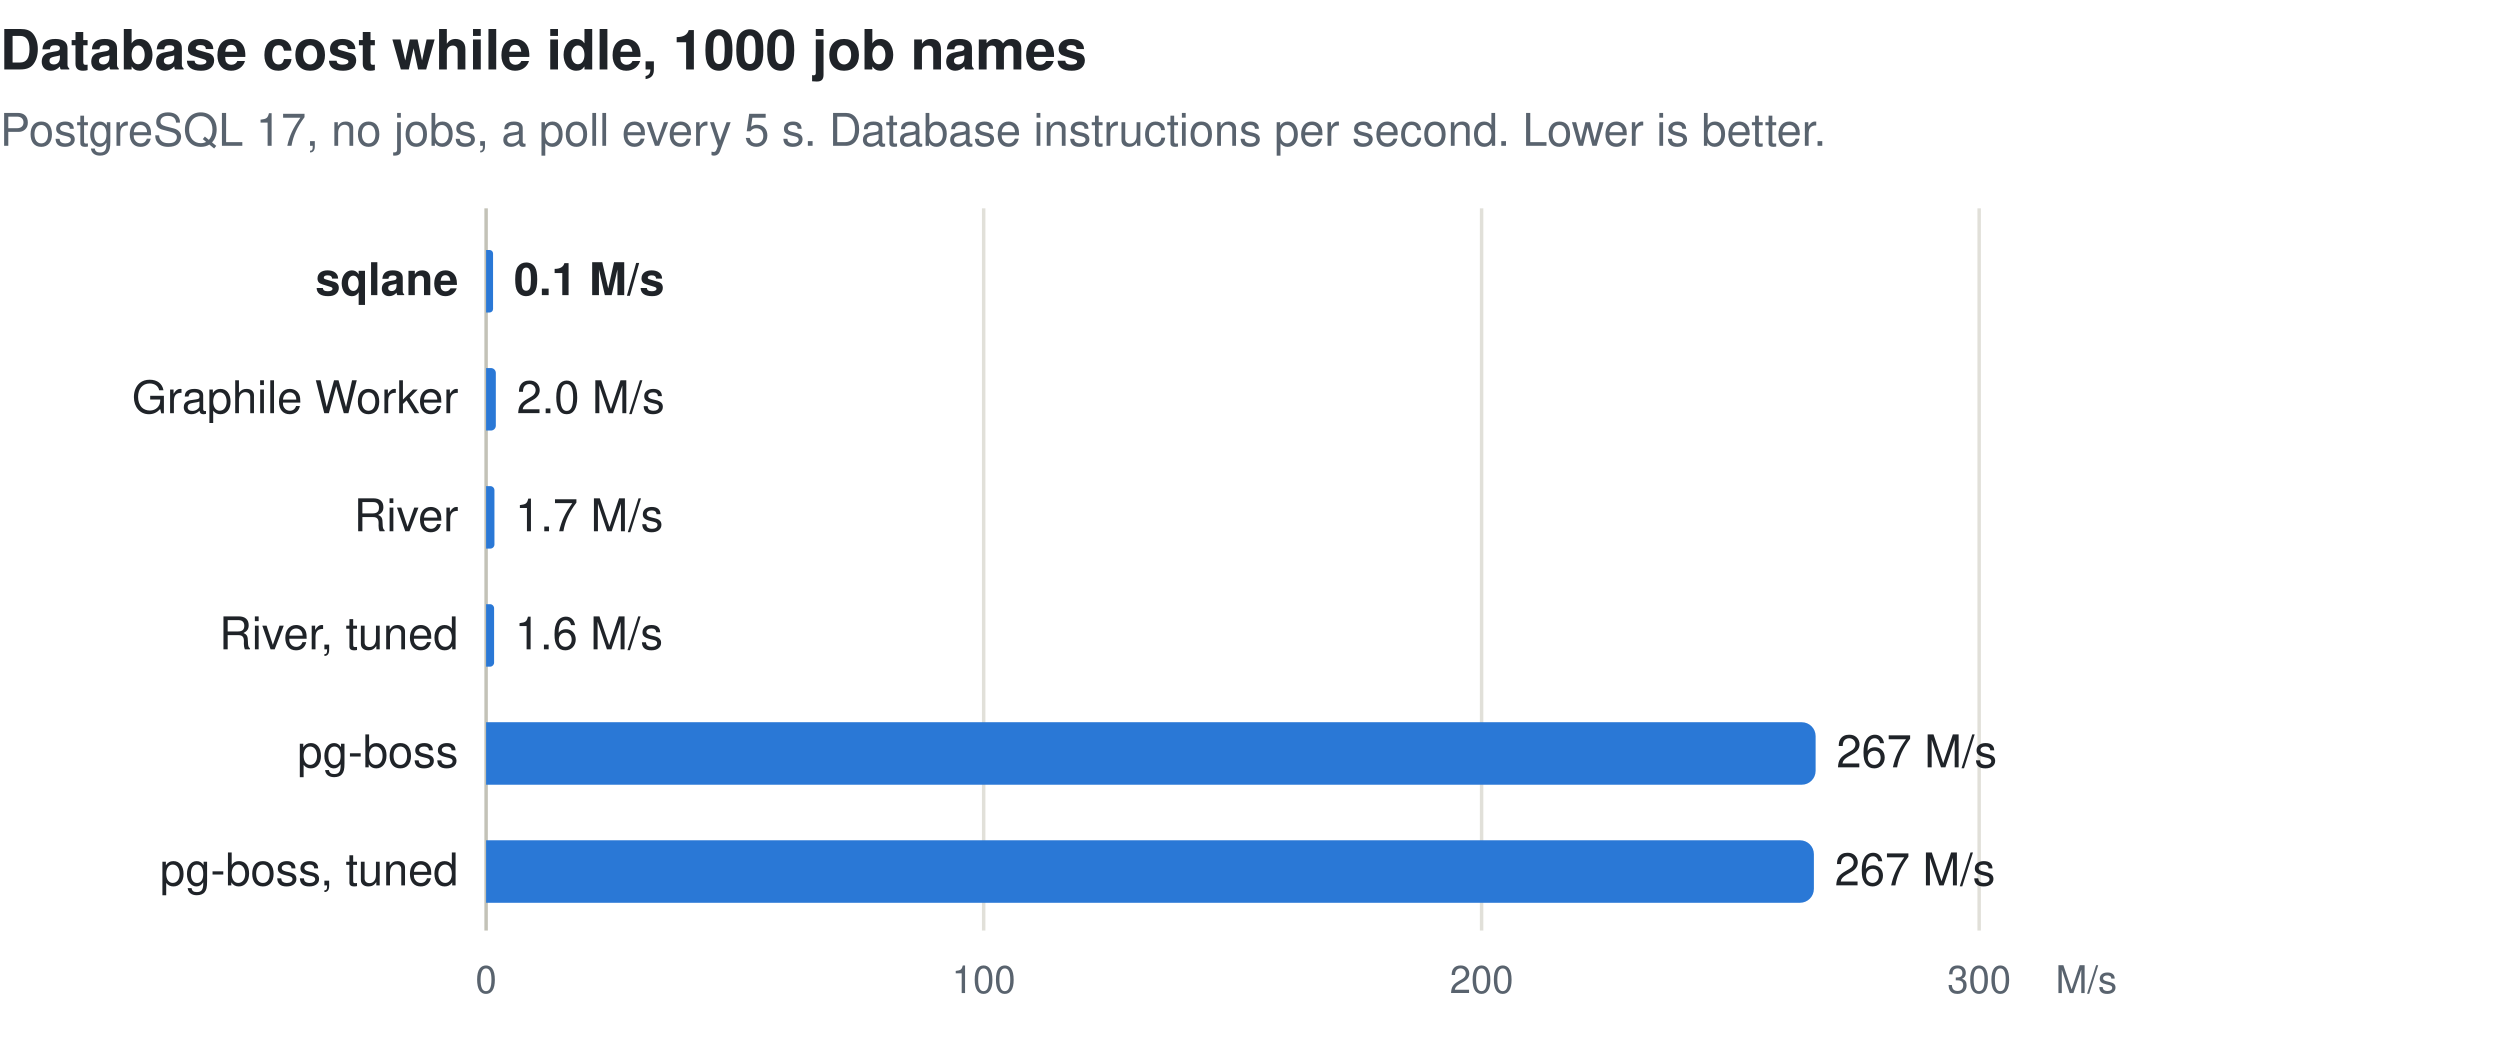
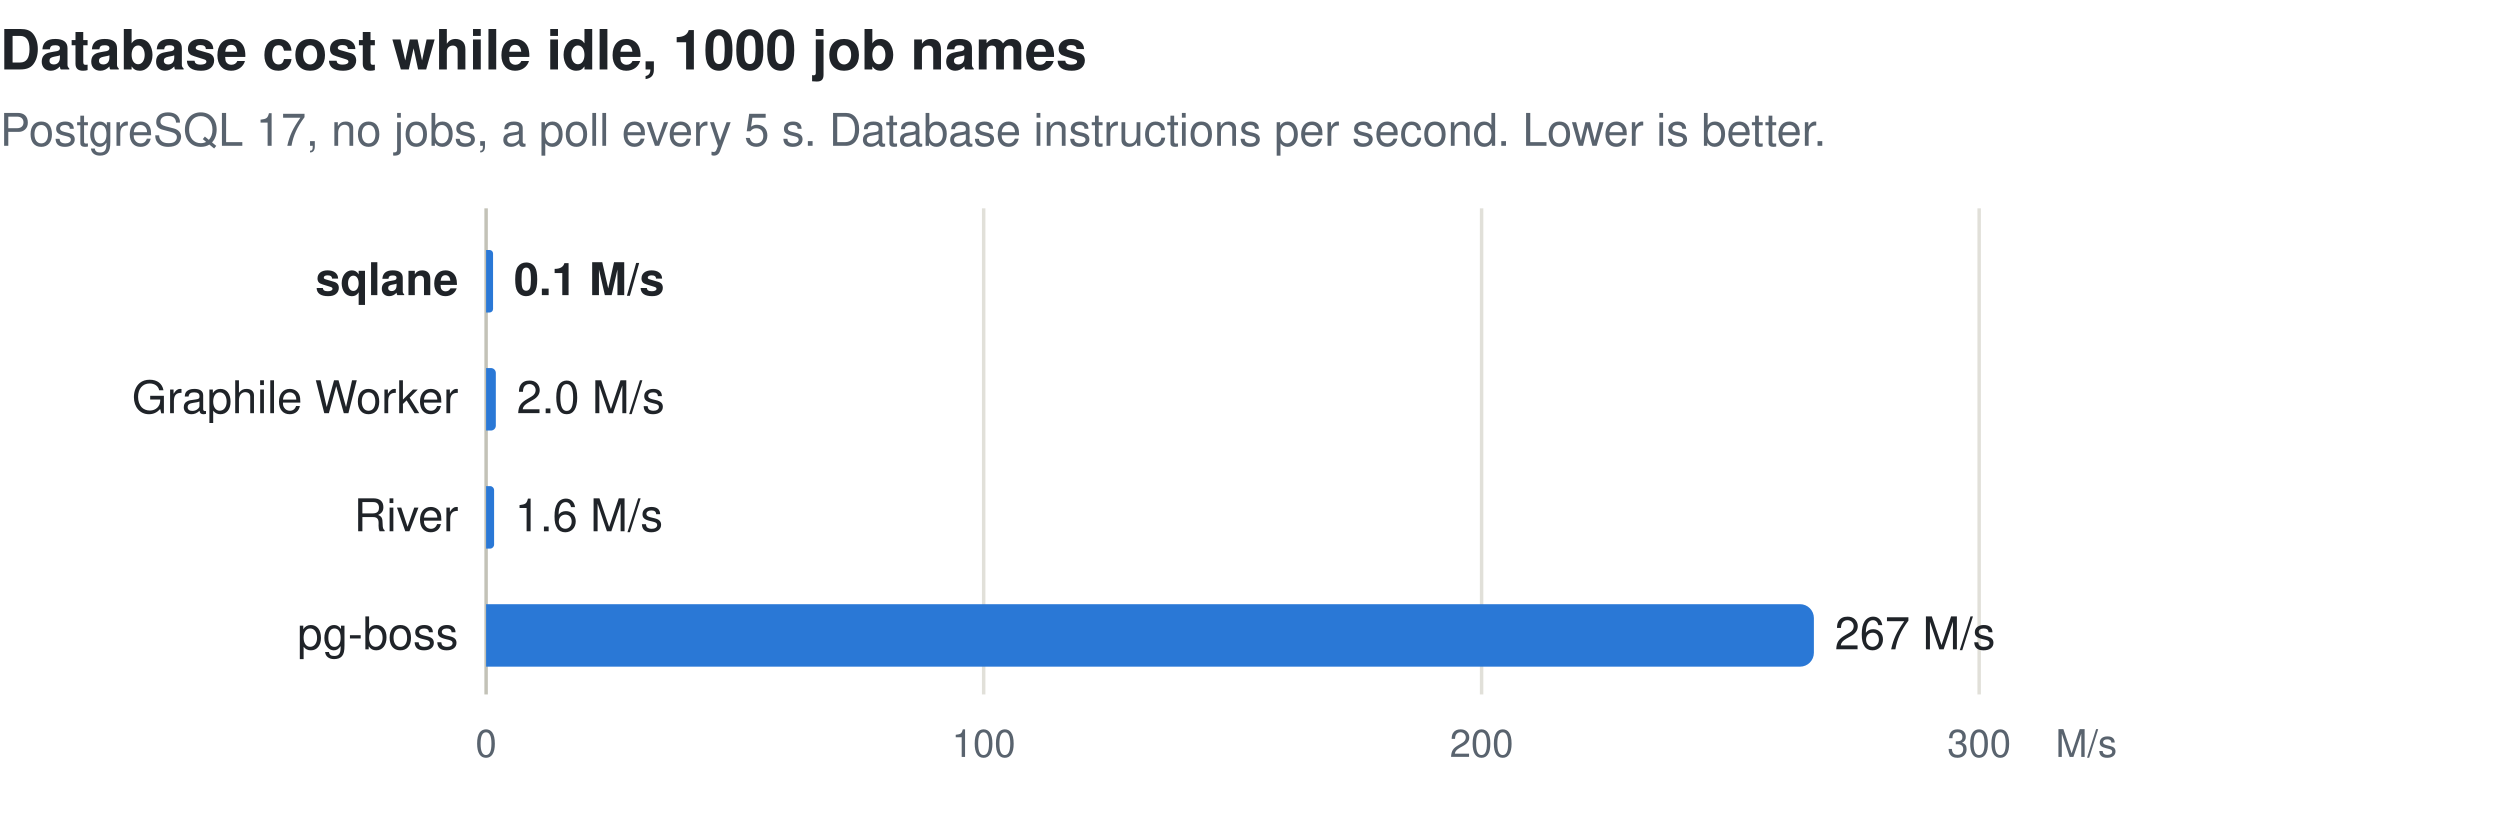
- <svg xmlns="http://www.w3.org/2000/svg" width="720" height="302" viewBox="0 0 720 302" font-family="-apple-system, BlinkMacSystemFont, 'Segoe UI', Helvetica, Arial, sans-serif" role="img" aria-label="Database cost while idle, 1000 job names">
+ <svg xmlns="http://www.w3.org/2000/svg" width="720" height="234" viewBox="0 0 720 234" font-family="-apple-system, BlinkMacSystemFont, 'Segoe UI', Helvetica, Arial, sans-serif" role="img" aria-label="Database cost while idle, 1000 job names">
  <text x="0" y="20" font-size="16" font-weight="600" fill="#1f2328">Database cost while idle, 1000 job names</text>
  <text x="0" y="42" font-size="13" fill="#59636e">PostgreSQL 17, no jobs, a poll every 5 s. Database instructions per second. Lower is better.</text>
-   <line x1="140.0" y1="60" x2="140.0" y2="268" stroke="#c3c2b7" />
-   <text x="140.0" y="286" font-size="11" fill="#59636e" text-anchor="middle">0</text>
-   <line x1="283.3" y1="60" x2="283.3" y2="268" stroke="#e1e0d9" />
-   <text x="283.3" y="286" font-size="11" fill="#59636e" text-anchor="middle">100</text>
-   <line x1="426.7" y1="60" x2="426.7" y2="268" stroke="#e1e0d9" />
-   <text x="426.7" y="286" font-size="11" fill="#59636e" text-anchor="middle">200</text>
-   <line x1="570.0" y1="60" x2="570.0" y2="268" stroke="#e1e0d9" />
-   <text x="570.0" y="286" font-size="11" fill="#59636e" text-anchor="middle">300</text>
-   <text x="592" y="286" font-size="11" fill="#59636e">M/s</text>
+   <line x1="140.0" y1="60" x2="140.0" y2="200" stroke="#c3c2b7" />
+   <text x="140.0" y="218" font-size="11" fill="#59636e" text-anchor="middle">0</text>
+   <line x1="283.3" y1="60" x2="283.3" y2="200" stroke="#e1e0d9" />
+   <text x="283.3" y="218" font-size="11" fill="#59636e" text-anchor="middle">100</text>
+   <line x1="426.7" y1="60" x2="426.7" y2="200" stroke="#e1e0d9" />
+   <text x="426.7" y="218" font-size="11" fill="#59636e" text-anchor="middle">200</text>
+   <line x1="570.0" y1="60" x2="570.0" y2="200" stroke="#e1e0d9" />
+   <text x="570.0" y="218" font-size="11" fill="#59636e" text-anchor="middle">300</text>
+   <text x="592" y="218" font-size="11" fill="#59636e">M/s</text>
  <text x="132" y="85" font-size="13" fill="#1f2328" text-anchor="end" font-weight="600">sqlane</text>
  <path d="M140,72H141.0A1,1 0 0 1 142.0,73V89A1,1 0 0 1 141.0,90H140Z" fill="#2a78d6" />
  <text x="148.0" y="85" font-size="13" fill="#1f2328" font-weight="600">0.1 M/s</text>
  <text x="132" y="119" font-size="13" fill="#1f2328" text-anchor="end">Graphile Worker</text>
  <path d="M140,106H141.4A1.413,1.413 0 0 1 142.8,107.413V122.587A1.413,1.413 0 0 1 141.4,124H140Z" fill="#2a78d6" />
  <text x="148.8" y="119" font-size="13" fill="#1f2328">2.0 M/s</text>
  <text x="132" y="153" font-size="13" fill="#1f2328" text-anchor="end">River</text>
-   <path d="M140,140H141.2A1.196,1.196 0 0 1 142.4,141.196V156.804A1.196,1.196 0 0 1 141.2,158H140Z" fill="#2a78d6" />
-   <text x="148.4" y="153" font-size="13" fill="#1f2328">1.7 M/s</text>
-   <text x="132" y="187" font-size="13" fill="#1f2328" text-anchor="end">River, tuned</text>
-   <path d="M140,174H141.2A1.168,1.168 0 0 1 142.3,175.168V190.832A1.168,1.168 0 0 1 141.2,192H140Z" fill="#2a78d6" />
-   <text x="148.3" y="187" font-size="13" fill="#1f2328">1.6 M/s</text>
-   <text x="132" y="221" font-size="13" fill="#1f2328" text-anchor="end">pg-boss</text>
-   <path d="M140,208H518.9A4,4 0 0 1 522.9,212V222A4,4 0 0 1 518.9,226H140Z" fill="#2a78d6" />
-   <text x="528.9" y="221" font-size="13" fill="#1f2328">267 M/s</text>
-   <text x="132" y="255" font-size="13" fill="#1f2328" text-anchor="end">pg-boss, tuned</text>
-   <path d="M140,242H518.4A4,4 0 0 1 522.4,246V256A4,4 0 0 1 518.4,260H140Z" fill="#2a78d6" />
-   <text x="528.4" y="255" font-size="13" fill="#1f2328">267 M/s</text>
+   <path d="M140,140H141.2A1.168,1.168 0 0 1 142.3,141.168V156.832A1.168,1.168 0 0 1 141.2,158H140Z" fill="#2a78d6" />
+   <text x="148.3" y="153" font-size="13" fill="#1f2328">1.6 M/s</text>
+   <text x="132" y="187" font-size="13" fill="#1f2328" text-anchor="end">pg-boss</text>
+   <path d="M140,174H518.4A4,4 0 0 1 522.4,178V188A4,4 0 0 1 518.4,192H140Z" fill="#2a78d6" />
+   <text x="528.4" y="187" font-size="13" fill="#1f2328">267 M/s</text>
</svg>
